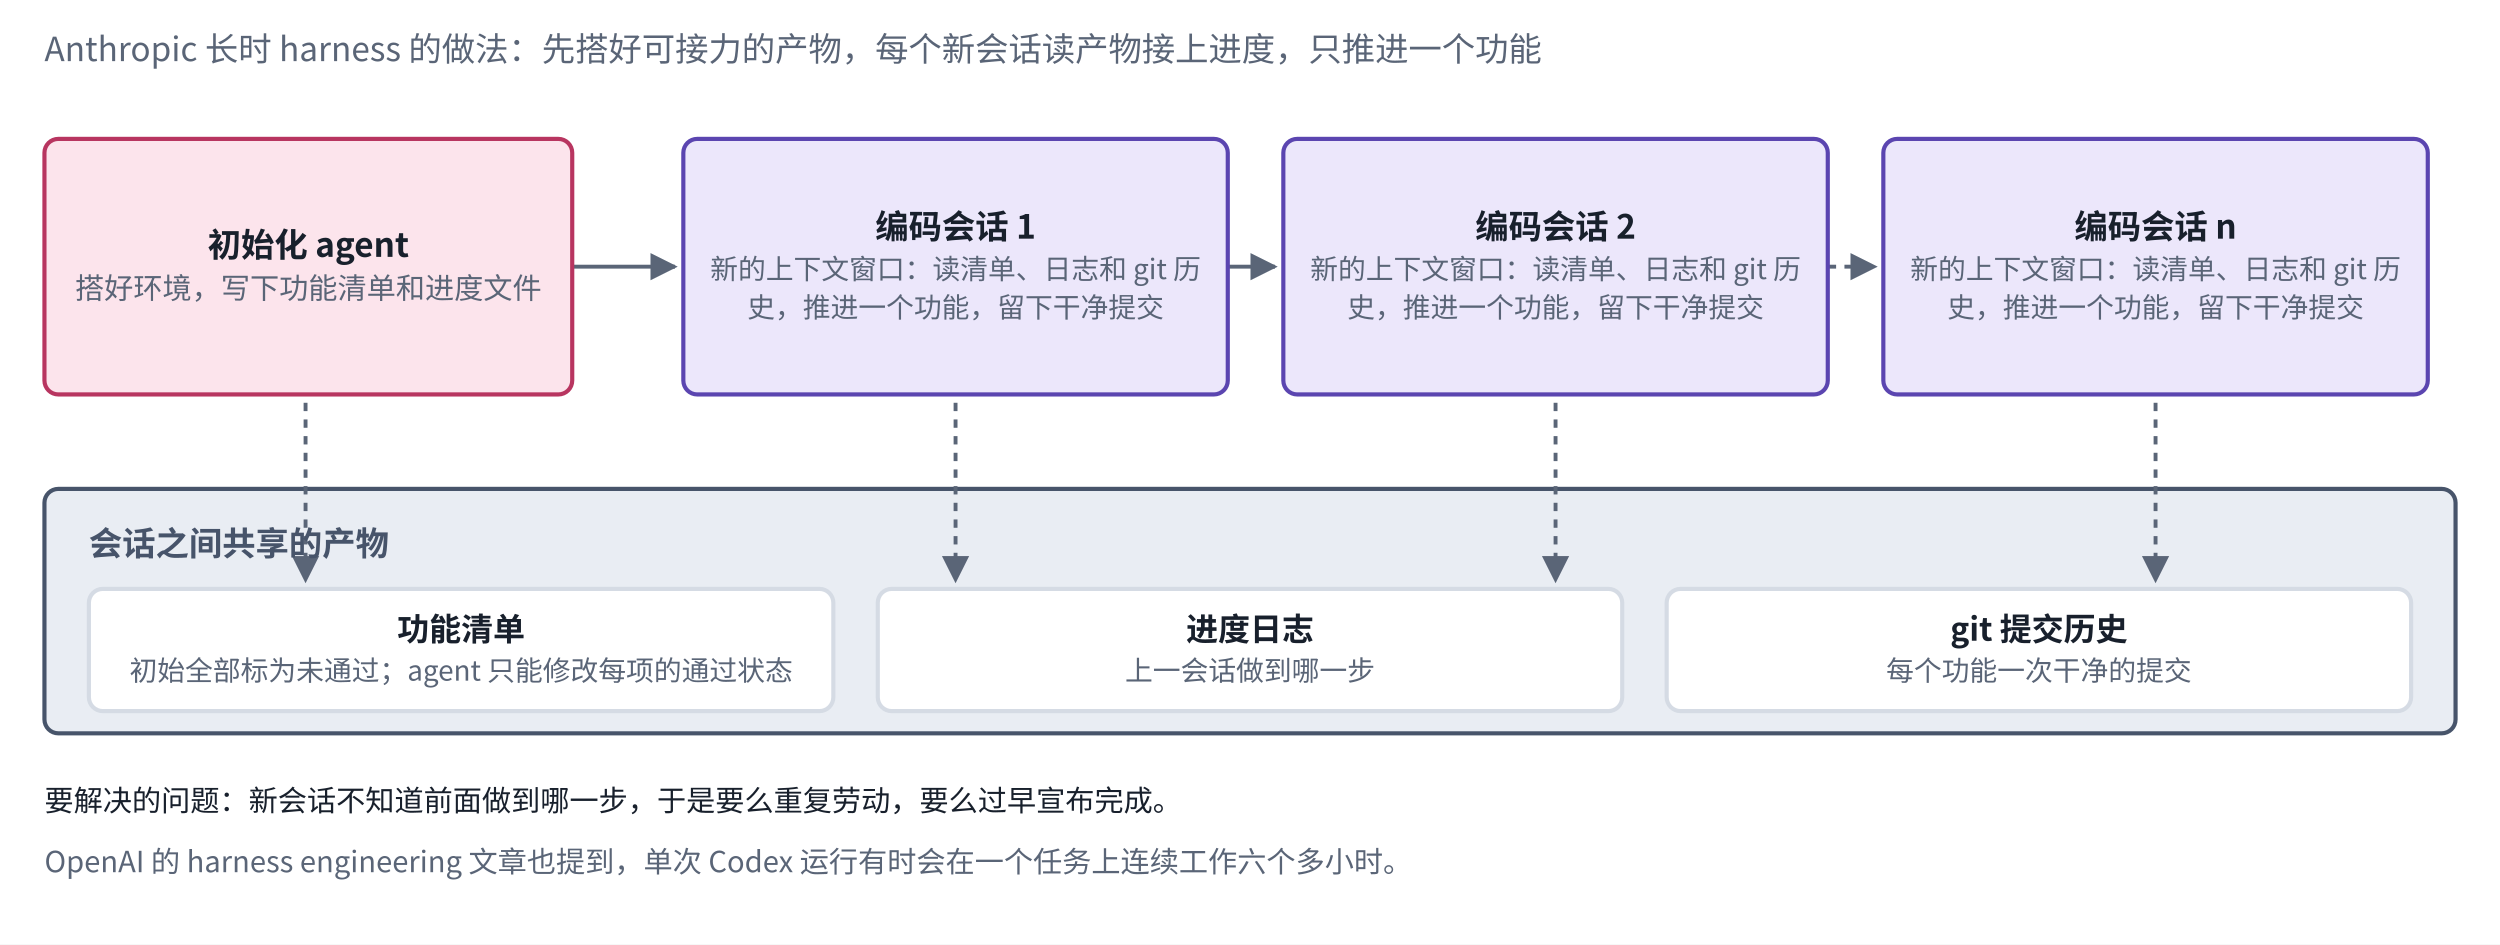
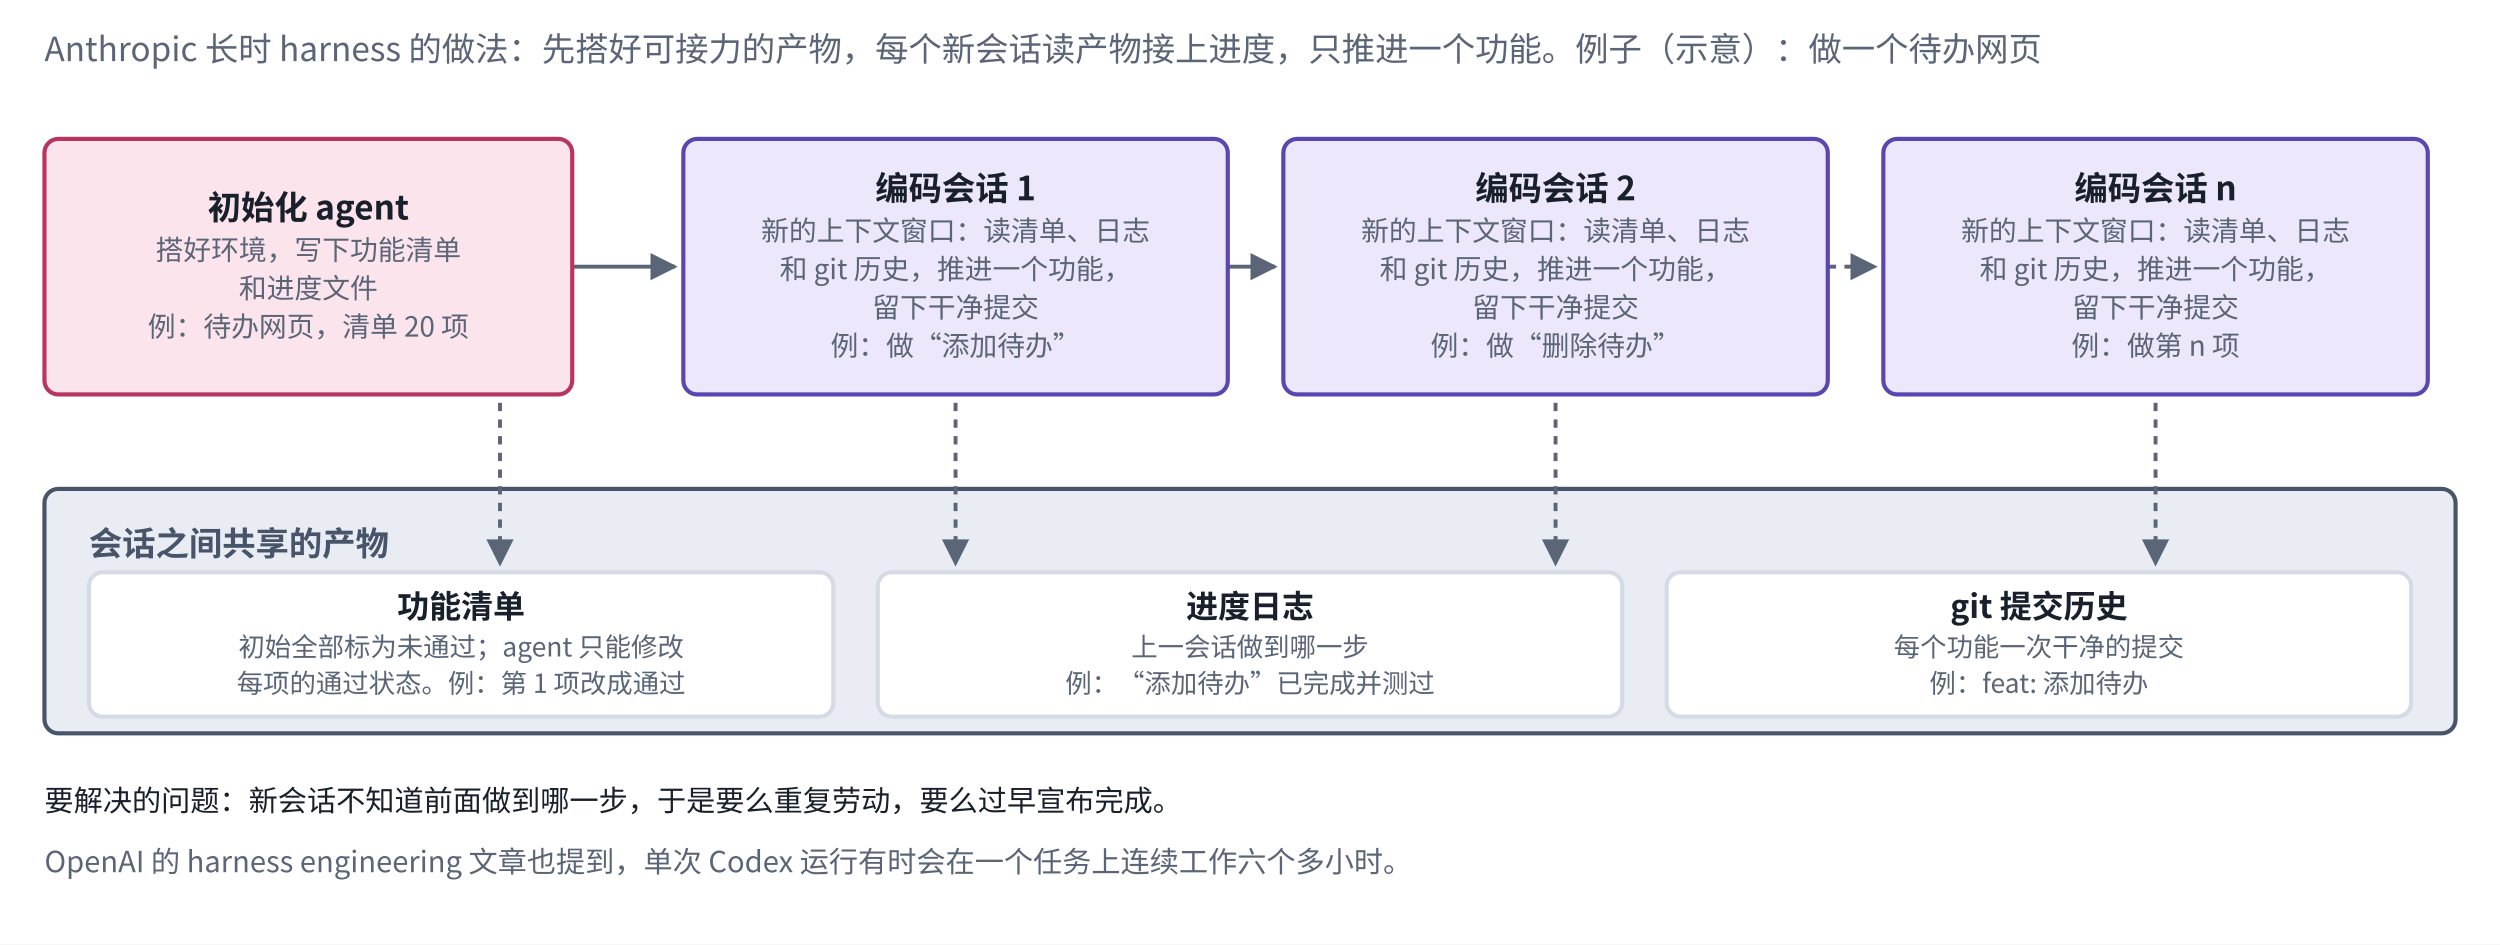
<svg xmlns="http://www.w3.org/2000/svg" viewBox="0 0 900 340" width="900" height="340" role="img" aria-label="长时 harness 的会话接力">
  <defs>
    <marker id="ah-lhsessions" viewBox="0 0 10 10" refX="9" refY="5" markerWidth="7" markerHeight="7" orient="auto-start-reverse">
      <path d="M0,0 L10,5 L0,10 z" fill="#5A6577" />
    </marker>
  </defs>
  <rect x="0" y="0" width="900" height="340" fill="#ffffff" />
  <path d="M206,96 L243,96" fill="none" stroke="#5A6577" stroke-width="1.4" marker-end="url(#ah-lhsessions)" />
  <path d="M442,96 L459,96" fill="none" stroke="#5A6577" stroke-width="1.4" marker-end="url(#ah-lhsessions)" />
  <path d="M658,96 L675,96" fill="none" stroke="#5A6577" stroke-width="1.4" stroke-dasharray="3 3" marker-end="url(#ah-lhsessions)" />
  <rect x="16" y="176" width="868" height="88" rx="5" fill="#E9EDF3" stroke="#47546A" stroke-width="1.5" />
-   <path d="M110,145 L110,209" fill="none" stroke="#5A6577" stroke-width="1.4" stroke-dasharray="3 3" marker-end="url(#ah-lhsessions)" />
-   <path d="M344,145 L344,209" fill="none" stroke="#5A6577" stroke-width="1.4" stroke-dasharray="3 3" marker-end="url(#ah-lhsessions)" />
-   <path d="M560,145 L560,209" fill="none" stroke="#5A6577" stroke-width="1.4" stroke-dasharray="3 3" marker-end="url(#ah-lhsessions)" />
-   <path d="M776,145 L776,209" fill="none" stroke="#5A6577" stroke-width="1.4" stroke-dasharray="3 3" marker-end="url(#ah-lhsessions)" />
+   <path d="M180,145 L180,203" fill="none" stroke="#5A6577" stroke-width="1.4" stroke-dasharray="3 3" marker-end="url(#ah-lhsessions)" />
+   <path d="M344,145 L344,203" fill="none" stroke="#5A6577" stroke-width="1.4" stroke-dasharray="3 3" marker-end="url(#ah-lhsessions)" />
+   <path d="M560,145 L560,203" fill="none" stroke="#5A6577" stroke-width="1.4" stroke-dasharray="3 3" marker-end="url(#ah-lhsessions)" />
+   <path d="M776,145 L776,203" fill="none" stroke="#5A6577" stroke-width="1.4" stroke-dasharray="3 3" marker-end="url(#ah-lhsessions)" />
  <rect x="16" y="50" width="190" height="92" rx="5" fill="#FCE4EC" stroke="#B83560" stroke-width="1.5" />
  <rect x="246" y="50" width="196" height="92" rx="5" fill="#ECE7FB" stroke="#5B45B0" stroke-width="1.5" />
  <rect x="462" y="50" width="196" height="92" rx="5" fill="#ECE7FB" stroke="#5B45B0" stroke-width="1.5" />
  <rect x="678" y="50" width="196" height="92" rx="5" fill="#ECE7FB" stroke="#5B45B0" stroke-width="1.5" />
-   <rect x="32" y="212" width="268" height="44" rx="5" fill="#FFFFFF" stroke="#D5DBE4" stroke-width="1.5" />
-   <rect x="316" y="212" width="268" height="44" rx="5" fill="#FFFFFF" stroke="#D5DBE4" stroke-width="1.5" />
-   <rect x="600" y="212" width="268" height="44" rx="5" fill="#FFFFFF" stroke="#D5DBE4" stroke-width="1.5" />
-   <text x="16" y="22" text-anchor="start" font-size="12" font-weight="500" fill="#5A6577" font-family="PingFang SC, Noto Sans CJK SC, Microsoft YaHei, sans-serif">Anthropic 长时 harness 的做法：先搭好可接力的产物，每个新会话读产物接上进度，只推进一个功能</text>
-   <text x="111" y="92.475" text-anchor="middle" font-size="12" font-weight="600" fill="#18202C" font-family="PingFang SC, Noto Sans CJK SC, Microsoft YaHei, sans-serif">初始化 agent</text>
-   <text x="111" y="107.535" text-anchor="middle" font-size="10.5" font-weight="400" fill="#5A6577" font-family="PingFang SC, Noto Sans CJK SC, Microsoft YaHei, sans-serif">搭好环境，写下功能清单和进度文件</text>
-   <text x="344" y="85.92" text-anchor="middle" font-size="12" font-weight="600" fill="#18202C" font-family="PingFang SC, Noto Sans CJK SC, Microsoft YaHei, sans-serif">编码会话 1</text>
-   <text x="344" y="100.48" text-anchor="middle" font-size="10" font-weight="400" fill="#5A6577" font-family="PingFang SC, Noto Sans CJK SC, Microsoft YaHei, sans-serif">新的上下文窗口：读清单、日志和 git 历</text>
-   <text x="344" y="114.28" text-anchor="middle" font-size="10" font-weight="400" fill="#5A6577" font-family="PingFang SC, Noto Sans CJK SC, Microsoft YaHei, sans-serif">史，推进一个功能，留下干净提交</text>
-   <text x="560" y="85.92" text-anchor="middle" font-size="12" font-weight="600" fill="#18202C" font-family="PingFang SC, Noto Sans CJK SC, Microsoft YaHei, sans-serif">编码会话 2</text>
-   <text x="560" y="100.48" text-anchor="middle" font-size="10" font-weight="400" fill="#5A6577" font-family="PingFang SC, Noto Sans CJK SC, Microsoft YaHei, sans-serif">新的上下文窗口：读清单、日志和 git 历</text>
-   <text x="560" y="114.28" text-anchor="middle" font-size="10" font-weight="400" fill="#5A6577" font-family="PingFang SC, Noto Sans CJK SC, Microsoft YaHei, sans-serif">史，推进一个功能，留下干净提交</text>
-   <text x="776" y="85.92" text-anchor="middle" font-size="12" font-weight="600" fill="#18202C" font-family="PingFang SC, Noto Sans CJK SC, Microsoft YaHei, sans-serif">编码会话 n</text>
-   <text x="776" y="100.48" text-anchor="middle" font-size="10" font-weight="400" fill="#5A6577" font-family="PingFang SC, Noto Sans CJK SC, Microsoft YaHei, sans-serif">新的上下文窗口：读清单、日志和 git 历</text>
-   <text x="776" y="114.28" text-anchor="middle" font-size="10" font-weight="400" fill="#5A6577" font-family="PingFang SC, Noto Sans CJK SC, Microsoft YaHei, sans-serif">史，推进一个功能，留下干净提交</text>
+   <rect x="32" y="206" width="268" height="52" rx="5" fill="#FFFFFF" stroke="#D5DBE4" stroke-width="1.5" />
+   <rect x="316" y="206" width="268" height="52" rx="5" fill="#FFFFFF" stroke="#D5DBE4" stroke-width="1.5" />
+   <rect x="600" y="206" width="268" height="52" rx="5" fill="#FFFFFF" stroke="#D5DBE4" stroke-width="1.5" />
+   <text x="16" y="22" text-anchor="start" font-size="12" font-weight="500" fill="#5A6577" font-family="PingFang SC, Noto Sans CJK SC, Microsoft YaHei, sans-serif">Anthropic 长时 harness 的做法：先搭好可接力的产物，每个新会话读产物接上进度，只推进一个功能。例子（示意）：做一个待办网页</text>
+   <text x="111" y="79.02" text-anchor="middle" font-size="12" font-weight="600" fill="#18202C" font-family="PingFang SC, Noto Sans CJK SC, Microsoft YaHei, sans-serif">初始化 agent</text>
+   <text x="111" y="93.58" text-anchor="middle" font-size="10" font-weight="400" fill="#5A6577" font-family="PingFang SC, Noto Sans CJK SC, Microsoft YaHei, sans-serif">搭好环境，写下功能清单</text>
+   <text x="111" y="107.38" text-anchor="middle" font-size="10" font-weight="400" fill="#5A6577" font-family="PingFang SC, Noto Sans CJK SC, Microsoft YaHei, sans-serif">和进度文件</text>
+   <text x="111" y="121.18" text-anchor="middle" font-size="10" font-weight="400" fill="#5A6577" font-family="PingFang SC, Noto Sans CJK SC, Microsoft YaHei, sans-serif">例：待办网页，清单 20 项</text>
+   <text x="344" y="72.12" text-anchor="middle" font-size="12" font-weight="600" fill="#18202C" font-family="PingFang SC, Noto Sans CJK SC, Microsoft YaHei, sans-serif">编码会话 1</text>
+   <text x="344" y="86.68" text-anchor="middle" font-size="10" font-weight="400" fill="#5A6577" font-family="PingFang SC, Noto Sans CJK SC, Microsoft YaHei, sans-serif">新的上下文窗口：读清单、日志</text>
+   <text x="344" y="100.48" text-anchor="middle" font-size="10" font-weight="400" fill="#5A6577" font-family="PingFang SC, Noto Sans CJK SC, Microsoft YaHei, sans-serif">和 git 历史，推进一个功能，</text>
+   <text x="344" y="114.28" text-anchor="middle" font-size="10" font-weight="400" fill="#5A6577" font-family="PingFang SC, Noto Sans CJK SC, Microsoft YaHei, sans-serif">留下干净提交</text>
+   <text x="344" y="128.08" text-anchor="middle" font-size="10" font-weight="400" fill="#5A6577" font-family="PingFang SC, Noto Sans CJK SC, Microsoft YaHei, sans-serif">例：做“添加待办”</text>
+   <text x="560" y="72.12" text-anchor="middle" font-size="12" font-weight="600" fill="#18202C" font-family="PingFang SC, Noto Sans CJK SC, Microsoft YaHei, sans-serif">编码会话 2</text>
+   <text x="560" y="86.68" text-anchor="middle" font-size="10" font-weight="400" fill="#5A6577" font-family="PingFang SC, Noto Sans CJK SC, Microsoft YaHei, sans-serif">新的上下文窗口：读清单、日志</text>
+   <text x="560" y="100.48" text-anchor="middle" font-size="10" font-weight="400" fill="#5A6577" font-family="PingFang SC, Noto Sans CJK SC, Microsoft YaHei, sans-serif">和 git 历史，推进一个功能，</text>
+   <text x="560" y="114.28" text-anchor="middle" font-size="10" font-weight="400" fill="#5A6577" font-family="PingFang SC, Noto Sans CJK SC, Microsoft YaHei, sans-serif">留下干净提交</text>
+   <text x="560" y="128.08" text-anchor="middle" font-size="10" font-weight="400" fill="#5A6577" font-family="PingFang SC, Noto Sans CJK SC, Microsoft YaHei, sans-serif">例：做“删除待办”</text>
+   <text x="776" y="72.12" text-anchor="middle" font-size="12" font-weight="600" fill="#18202C" font-family="PingFang SC, Noto Sans CJK SC, Microsoft YaHei, sans-serif">编码会话 n</text>
+   <text x="776" y="86.68" text-anchor="middle" font-size="10" font-weight="400" fill="#5A6577" font-family="PingFang SC, Noto Sans CJK SC, Microsoft YaHei, sans-serif">新的上下文窗口：读清单、日志</text>
+   <text x="776" y="100.48" text-anchor="middle" font-size="10" font-weight="400" fill="#5A6577" font-family="PingFang SC, Noto Sans CJK SC, Microsoft YaHei, sans-serif">和 git 历史，推进一个功能，</text>
+   <text x="776" y="114.28" text-anchor="middle" font-size="10" font-weight="400" fill="#5A6577" font-family="PingFang SC, Noto Sans CJK SC, Microsoft YaHei, sans-serif">留下干净提交</text>
+   <text x="776" y="128.08" text-anchor="middle" font-size="10" font-weight="400" fill="#5A6577" font-family="PingFang SC, Noto Sans CJK SC, Microsoft YaHei, sans-serif">例：做第 n 项</text>
  <text x="32" y="200" text-anchor="start" font-size="12" font-weight="700" fill="#47546A" font-family="PingFang SC, Noto Sans CJK SC, Microsoft YaHei, sans-serif">会话之间共享的产物</text>
-   <text x="166" y="230.665" text-anchor="middle" font-size="11.5" font-weight="600" fill="#18202C" font-family="PingFang SC, Noto Sans CJK SC, Microsoft YaHei, sans-serif">功能清单</text>
-   <text x="166" y="245.035" text-anchor="middle" font-size="10" font-weight="400" fill="#5A6577" font-family="PingFang SC, Noto Sans CJK SC, Microsoft YaHei, sans-serif">初始全部标为未通过；agent 只能修改每项的通过状态</text>
-   <text x="450" y="230.665" text-anchor="middle" font-size="11.5" font-weight="600" fill="#18202C" font-family="PingFang SC, Noto Sans CJK SC, Microsoft YaHei, sans-serif">进度日志</text>
-   <text x="450" y="245.035" text-anchor="middle" font-size="10" font-weight="400" fill="#5A6577" font-family="PingFang SC, Noto Sans CJK SC, Microsoft YaHei, sans-serif">上一会话做到哪一步</text>
-   <text x="734" y="230.665" text-anchor="middle" font-size="11.5" font-weight="600" fill="#18202C" font-family="PingFang SC, Noto Sans CJK SC, Microsoft YaHei, sans-serif">git 提交历史</text>
-   <text x="734" y="245.035" text-anchor="middle" font-size="10" font-weight="400" fill="#5A6577" font-family="PingFang SC, Noto Sans CJK SC, Microsoft YaHei, sans-serif">每个功能一次干净的提交</text>
+   <text x="166" y="222.455" text-anchor="middle" font-size="11.5" font-weight="600" fill="#18202C" font-family="PingFang SC, Noto Sans CJK SC, Microsoft YaHei, sans-serif">功能清单</text>
+   <text x="166" y="236.325" text-anchor="middle" font-size="9.5" font-weight="400" fill="#5A6577" font-family="PingFang SC, Noto Sans CJK SC, Microsoft YaHei, sans-serif">初始全部标为未通过；agent 只能修改</text>
+   <text x="166" y="249.435" text-anchor="middle" font-size="9.5" font-weight="400" fill="#5A6577" font-family="PingFang SC, Noto Sans CJK SC, Microsoft YaHei, sans-serif">每项的通过状态。例：第 1 项改成通过</text>
+   <text x="450" y="222.455" text-anchor="middle" font-size="11.5" font-weight="600" fill="#18202C" font-family="PingFang SC, Noto Sans CJK SC, Microsoft YaHei, sans-serif">进度日志</text>
+   <text x="450" y="236.325" text-anchor="middle" font-size="9.5" font-weight="400" fill="#5A6577" font-family="PingFang SC, Noto Sans CJK SC, Microsoft YaHei, sans-serif">上一会话做到哪一步</text>
+   <text x="450" y="249.435" text-anchor="middle" font-size="9.5" font-weight="400" fill="#5A6577" font-family="PingFang SC, Noto Sans CJK SC, Microsoft YaHei, sans-serif">例：“添加待办”已完成并测过</text>
+   <text x="734" y="222.455" text-anchor="middle" font-size="11.5" font-weight="600" fill="#18202C" font-family="PingFang SC, Noto Sans CJK SC, Microsoft YaHei, sans-serif">git 提交历史</text>
+   <text x="734" y="236.325" text-anchor="middle" font-size="9.5" font-weight="400" fill="#5A6577" font-family="PingFang SC, Noto Sans CJK SC, Microsoft YaHei, sans-serif">每个功能一次干净的提交</text>
+   <text x="734" y="249.435" text-anchor="middle" font-size="9.5" font-weight="400" fill="#5A6577" font-family="PingFang SC, Noto Sans CJK SC, Microsoft YaHei, sans-serif">例：feat: 添加待办</text>
  <text x="16" y="292" text-anchor="start" font-size="10.5" font-weight="500" fill="#18202C" font-family="PingFang SC, Noto Sans CJK SC, Microsoft YaHei, sans-serif">要解决的问题：新会话不知道前面做到哪一步，于是要么重复劳动，要么过早宣布完成。</text>
  <text x="16" y="314" text-anchor="start" font-size="10.5" font-weight="400" fill="#5A6577" font-family="PingFang SC, Noto Sans CJK SC, Microsoft YaHei, sans-serif">OpenAI 的 harness engineering 文章也提到，单次 Codex 运行有时会在一个任务上连续工作六个多小时。</text>
</svg>
